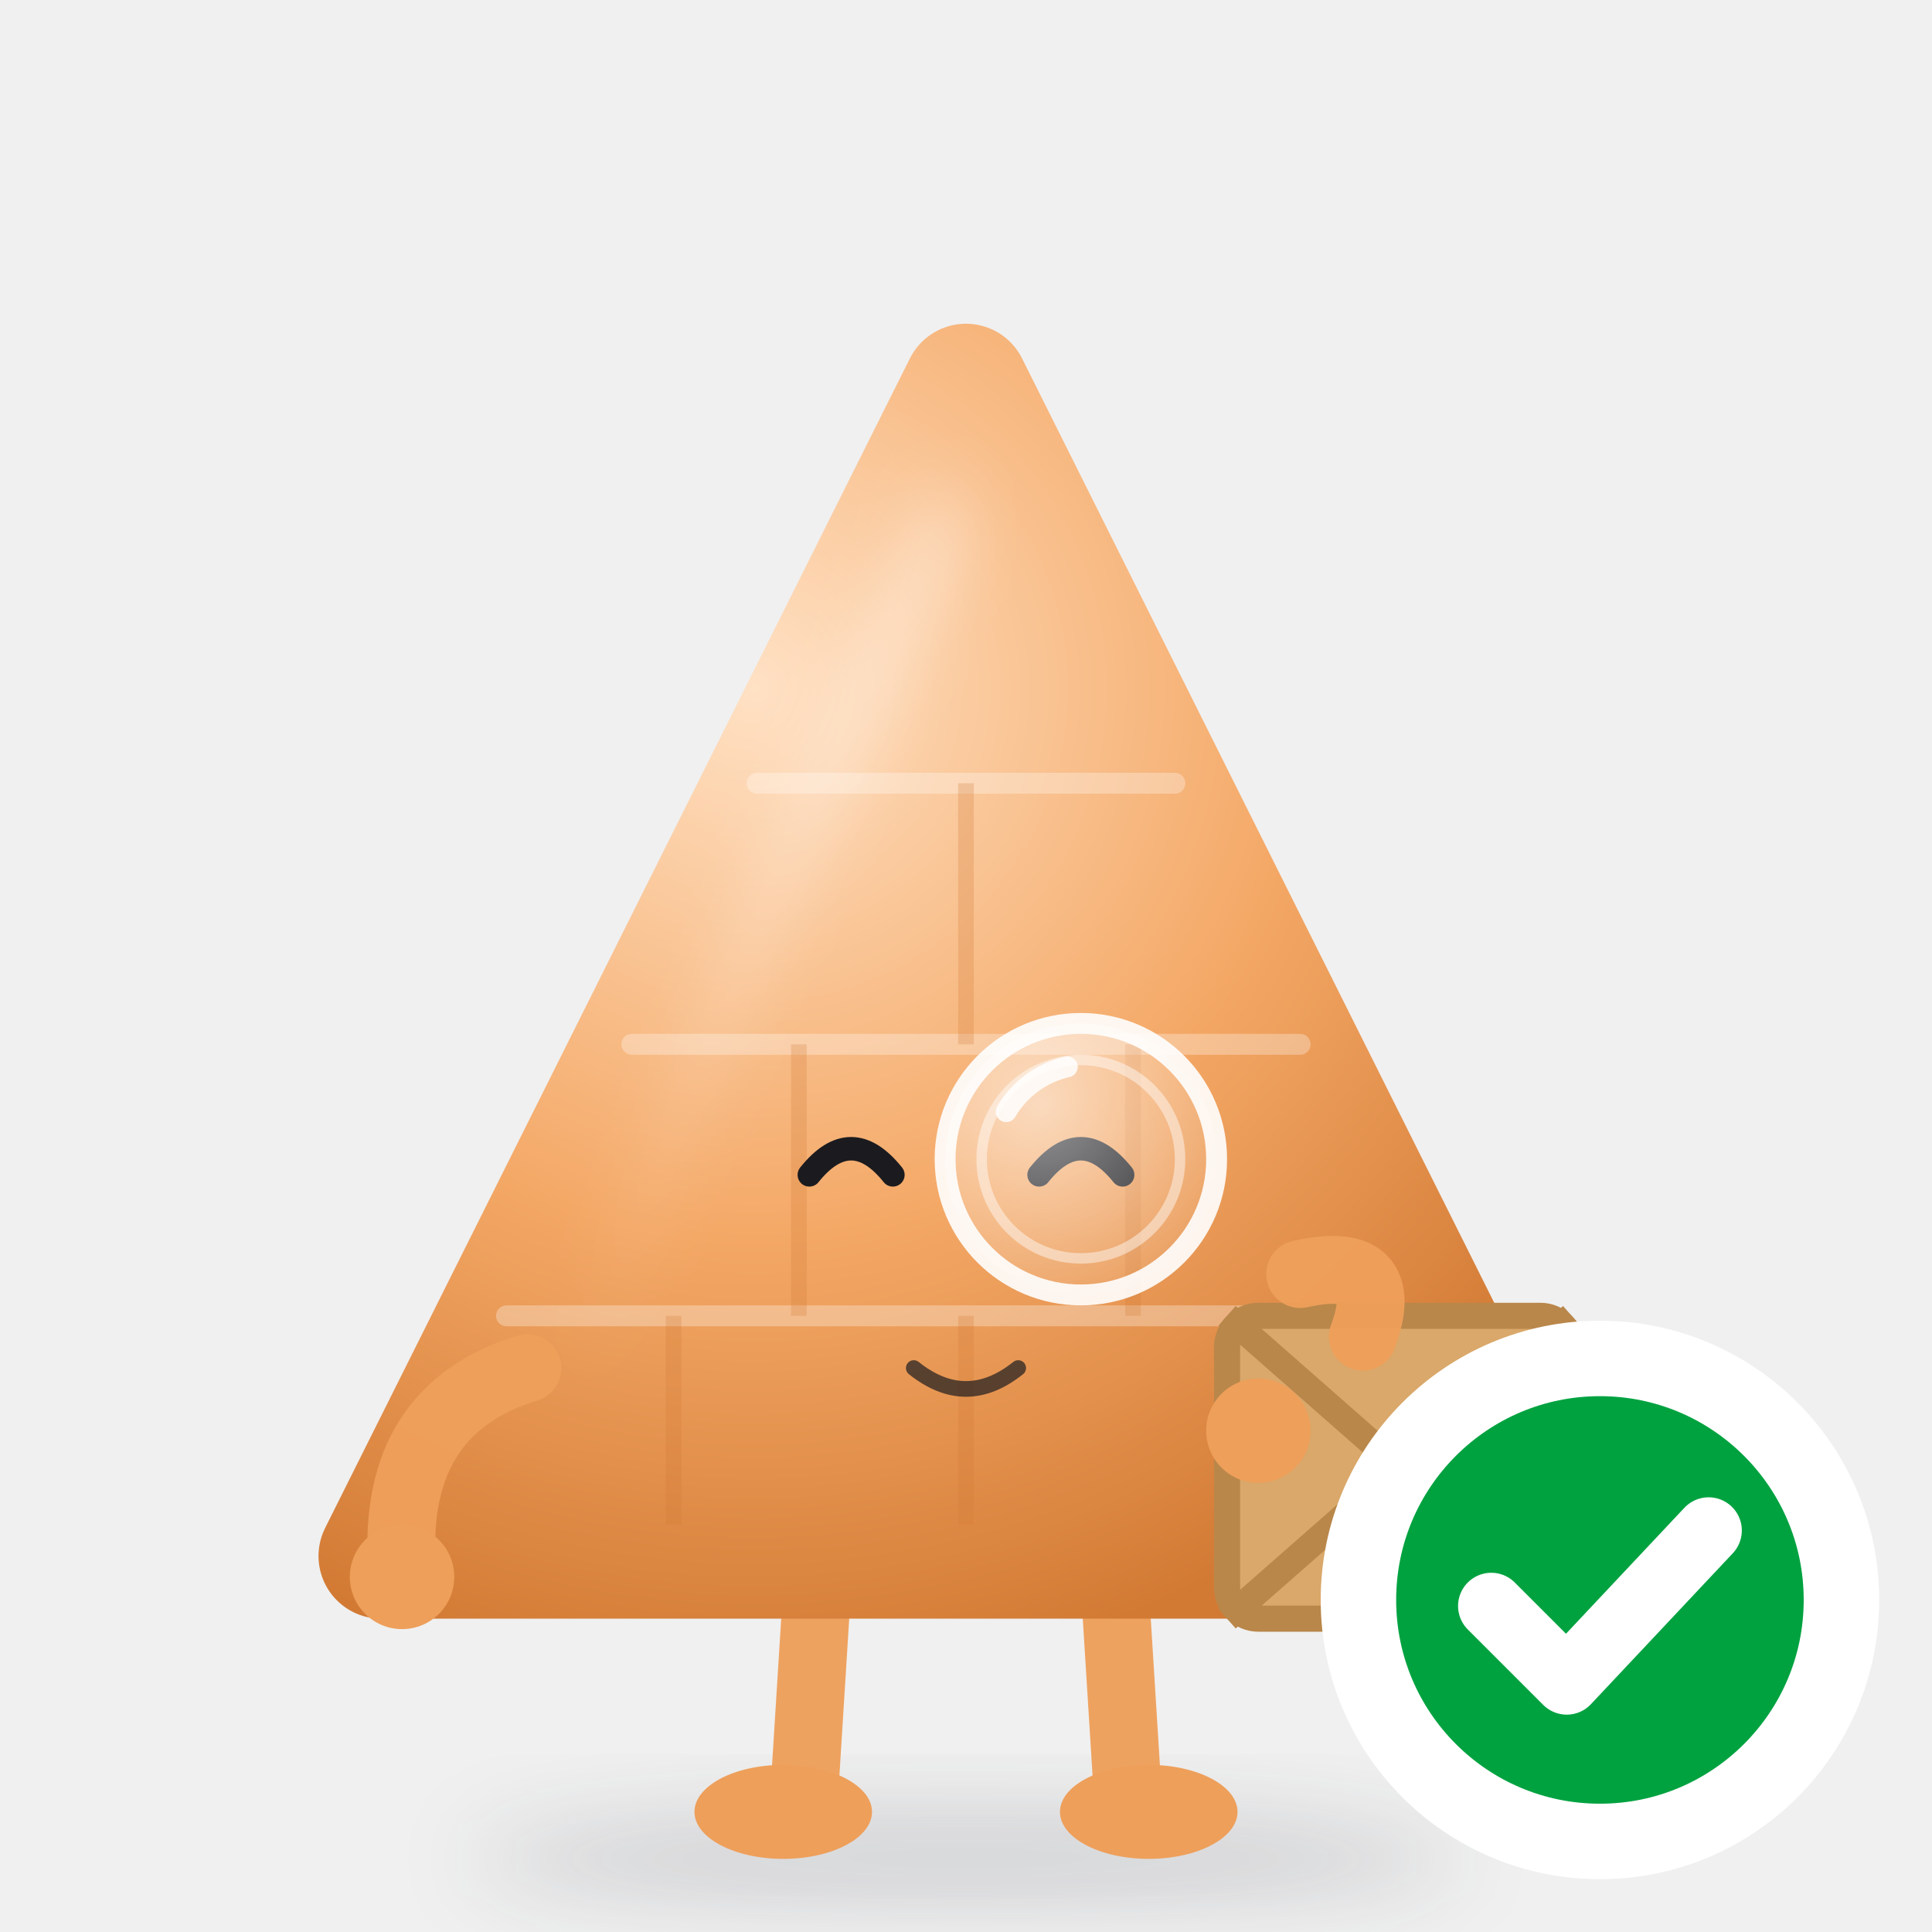
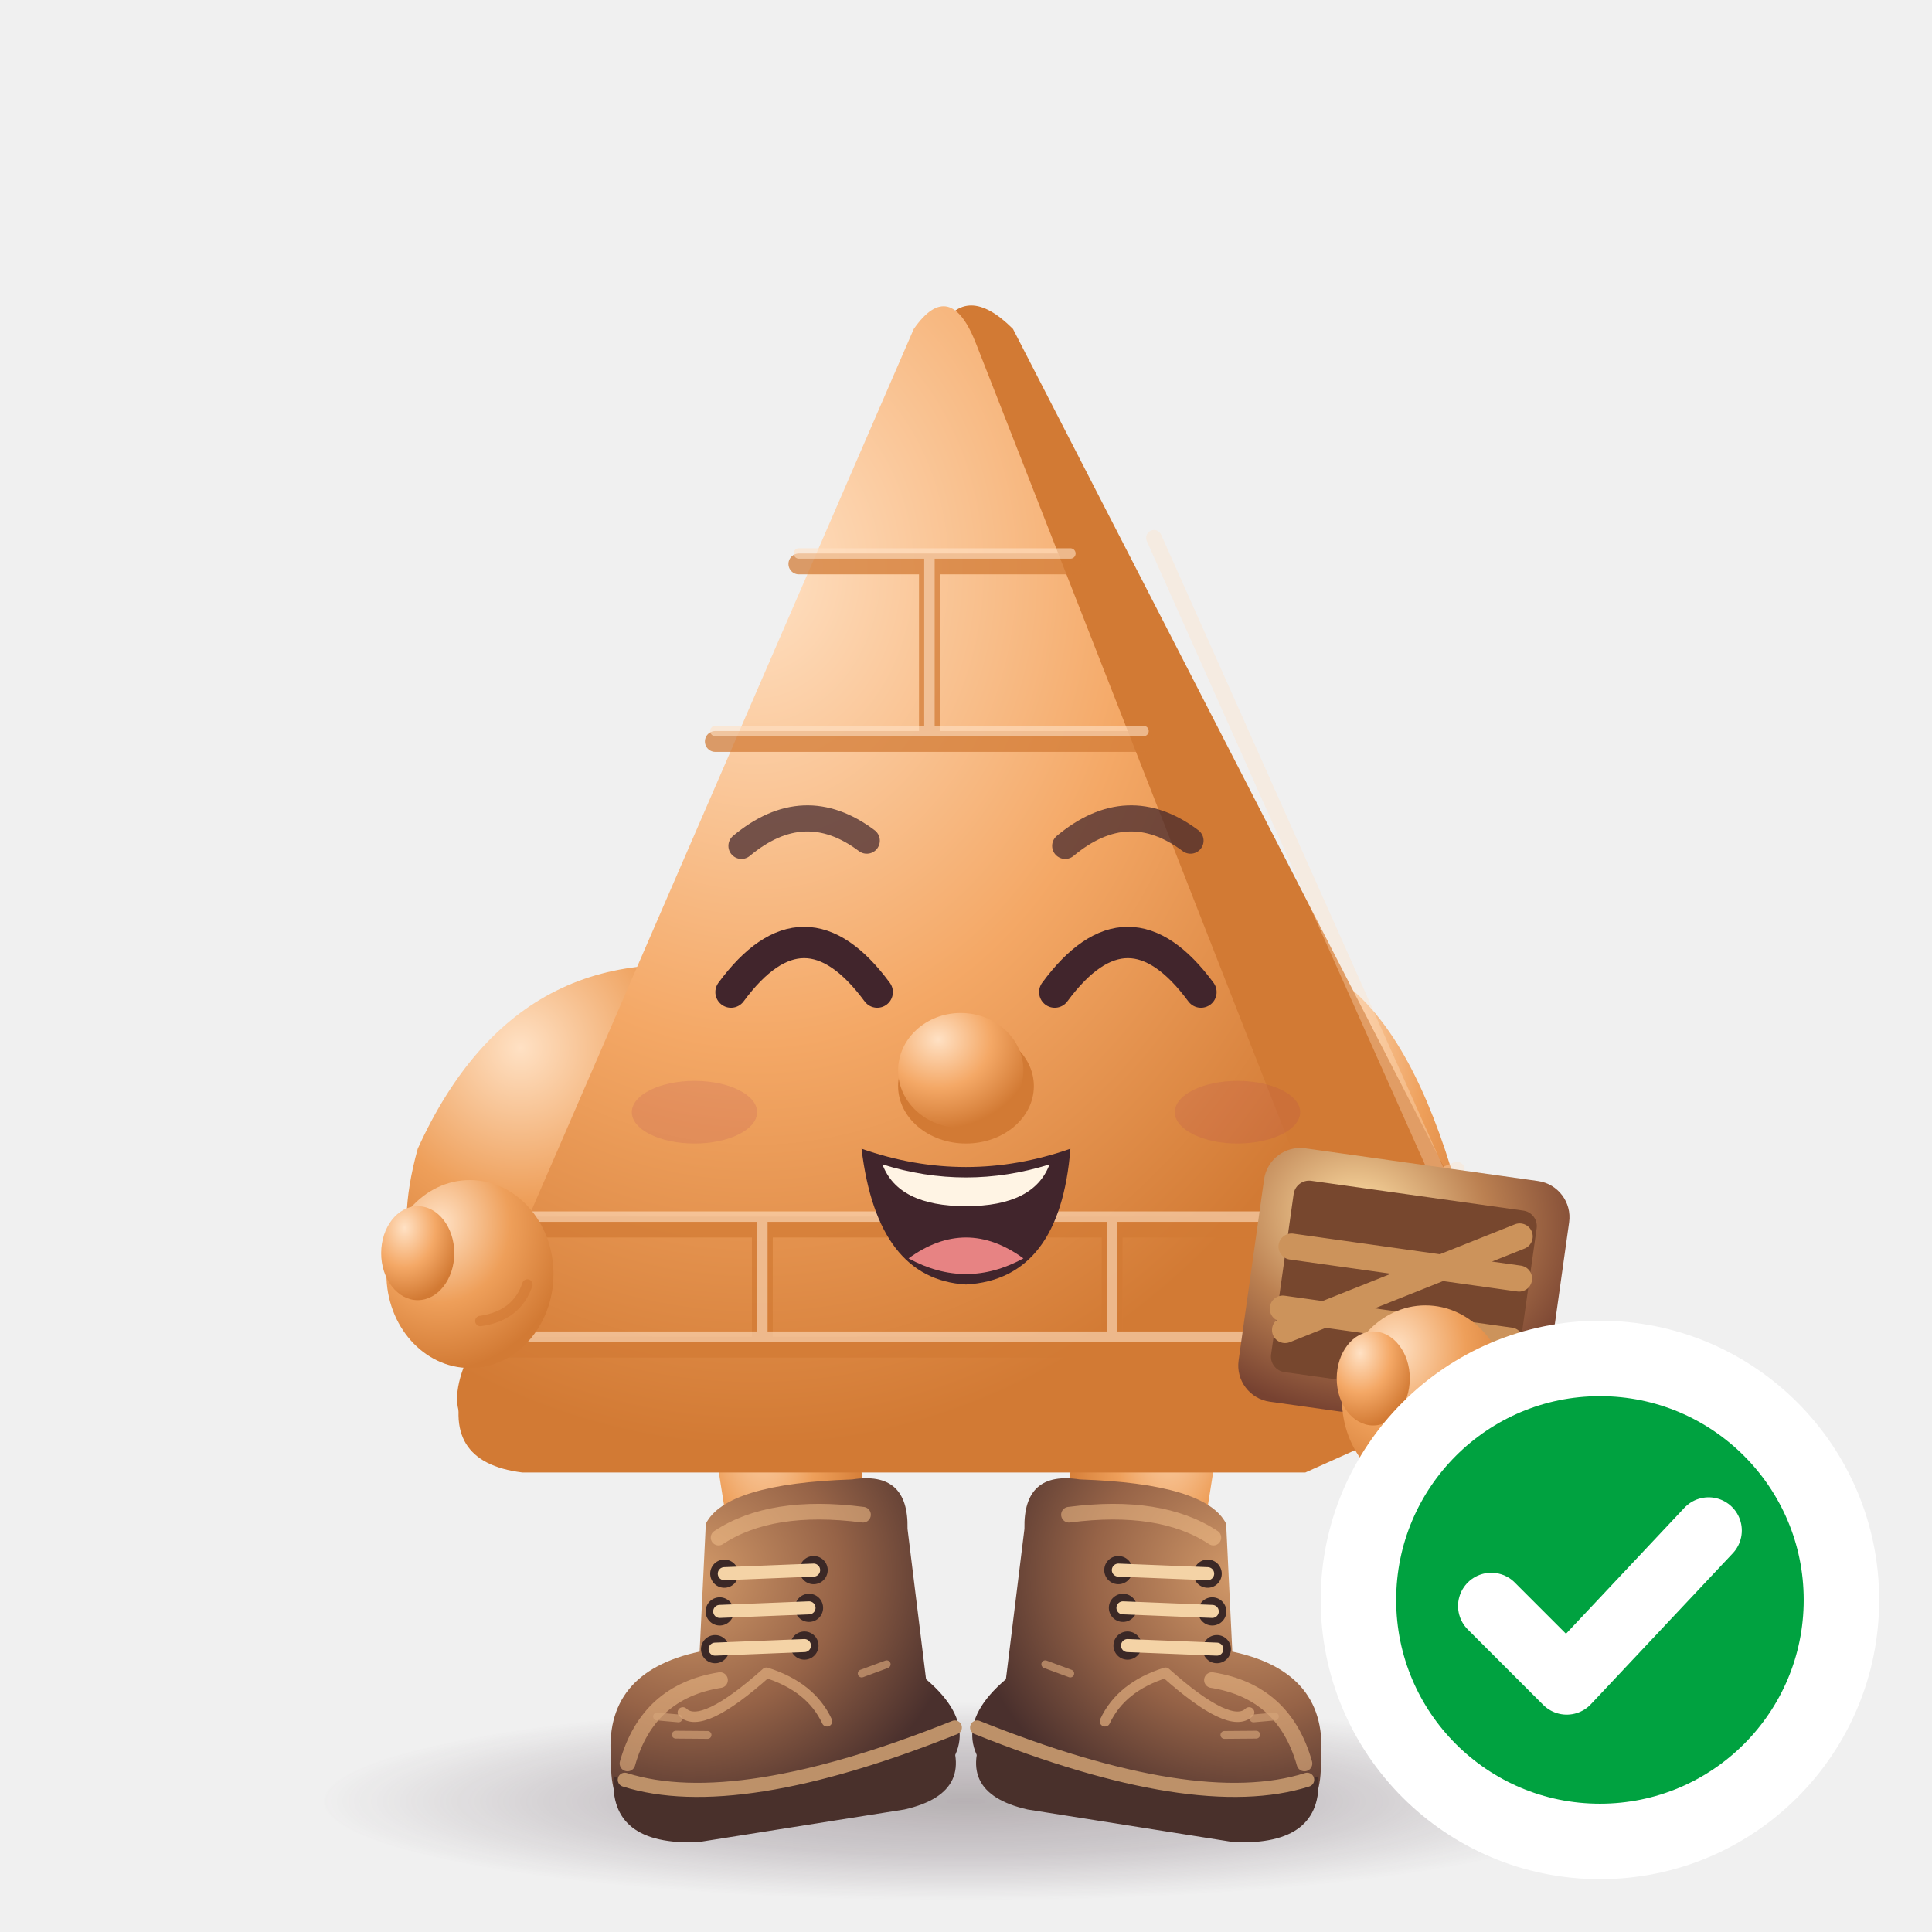
<svg xmlns="http://www.w3.org/2000/svg" viewBox="0 0 64 64" width="160" height="160" role="img" aria-label="Giza, Inventory, done">
  <defs>
-     <radialGradient id="sm-giza-b" cx="32%" cy="26%" r="85%">
+     <radialGradient id="sm-giza-clay" cx="32%" cy="23%" r="78%">
      <stop offset="0" stop-color="#FFE1C4" />
-       <stop offset=".55" stop-color="#F4A866" />
+       <stop offset="0.54" stop-color="#F4A866" />
      <stop offset="1" stop-color="#D27A34" />
    </radialGradient>
-     <radialGradient id="sm-giza-l" cx="35%" cy="30%" r="75%">
-       <stop offset="0" stop-color="#fff" stop-opacity=".55" />
-       <stop offset="1" stop-color="#fff" stop-opacity=".08" />
+     <radialGradient id="sm-giza-arm" cx="32%" cy="23%" r="78%">
+       <stop offset="0" stop-color="#FFE1C4" />
+       <stop offset="0.54" stop-color="#EE9F5A" />
+       <stop offset="1" stop-color="#D27A34" />
    </radialGradient>
-     <filter id="sm-giza-f" x="-20%" y="-20%" width="140%" height="140%">
-       <feGaussianBlur stdDeviation="6" />
-     </filter>
-     <filter id="sm-giza-s" x="-50%" y="-50%" width="200%" height="200%">
-       <feGaussianBlur stdDeviation="8" />
-     </filter>
+     <radialGradient id="sm-giza-recess" cx="32%" cy="23%" r="78%">
+       <stop offset="0" stop-color="#D27A34" />
+       <stop offset="0.54" stop-color="#D27A34" />
+       <stop offset="1" stop-color="#594454" />
+     </radialGradient>
+     <radialGradient id="sm-giza-boot" cx="32%" cy="23%" r="78%">
+       <stop offset="0" stop-color="#d39a69" />
+       <stop offset="0.54" stop-color="#966347" />
+       <stop offset="1" stop-color="#4a302d" />
+     </radialGradient>
+     <radialGradient id="sm-giza-wood" cx="32%" cy="23%" r="78%">
+       <stop offset="0" stop-color="#ffe0a6" />
+       <stop offset="0.54" stop-color="#bb8051" />
+       <stop offset="1" stop-color="#774231" />
+     </radialGradient>
+     <radialGradient id="sm-giza-gold" cx="32%" cy="23%" r="78%">
+       <stop offset="0" stop-color="#fff5bb" />
+       <stop offset="0.54" stop-color="#ebba54" />
+       <stop offset="1" stop-color="#aa612e" />
+     </radialGradient>
+     <radialGradient id="sm-giza-red" cx="32%" cy="23%" r="78%">
+       <stop offset="0" stop-color="#ffb3a4" />
+       <stop offset="0.54" stop-color="#e47065" />
+       <stop offset="1" stop-color="#a53247" />
+     </radialGradient>
+     <radialGradient id="sm-giza-white" cx="32%" cy="23%" r="78%">
+       <stop offset="0" stop-color="#fffef9" />
+       <stop offset="0.54" stop-color="#fff6e8" />
+       <stop offset="1" stop-color="#c9a8a5" />
+     </radialGradient>
+     <radialGradient id="sm-giza-iris" cx="32%" cy="23%" r="78%">
+       <stop offset="0" stop-color="#d9ab73" />
+       <stop offset="0.54" stop-color="#905837" />
+       <stop offset="1" stop-color="#4b2b29" />
+     </radialGradient>
+     <radialGradient id="sm-giza-floor">
+       <stop stop-color="#38252e" stop-opacity=".31" />
+       <stop offset=".55" stop-color="#483442" stop-opacity=".2" />
+       <stop offset="1" stop-color="#483442" stop-opacity="0" />
+     </radialGradient>
  </defs>
  <g transform="scale(0.17297) translate(35 0)">
-     <ellipse cx="150" cy="356" rx="95" ry="10" fill="#1B2430" opacity=".14" filter="url(#sm-giza-s)" />
-     <path d="M122 296 L119 344" fill="none" stroke="#EE9F5A" stroke-width="13" stroke-linecap="round" stroke-linejoin="round" opacity=".96" />
-     <path d="M178 296 L181 344" fill="none" stroke="#EE9F5A" stroke-width="13" stroke-linecap="round" stroke-linejoin="round" opacity=".96" />
-     <ellipse cx="115" cy="347" rx="17" ry="9" fill="#EE9F5A" />
-     <ellipse cx="185" cy="347" rx="17" ry="9" fill="#EE9F5A" />
-     <path d="M150 74 L262 298 L38 298 Z" fill="url(#sm-giza-b)" stroke="url(#sm-giza-b)" stroke-width="24" stroke-linejoin="round" />
-     <path d="M110 150 L190 150 M86 200 L214 200 M62 252 L238 252" fill="none" stroke="#fff" stroke-opacity=".3" stroke-width="4" stroke-linecap="round" stroke-linejoin="round" />
-     <path d="M150 150 v50 M118 200 v52 M182 200 v52 M150 252 v40 M94 252 v40 M206 252 v40" stroke="#D27A34" stroke-opacity=".25" stroke-width="3" />
-     <path d="M146 90 Q112 160 74 270 Q104 190 150 104 Z" fill="#fff" opacity=".42" filter="url(#sm-giza-f)" />
-     <g>
-       <path d="M120 225 Q128 215 136 225" fill="none" stroke="#1B1B1F" stroke-width="4.5" stroke-linecap="round" />
-       <path d="M164 225 Q172 215 180 225" fill="none" stroke="#1B1B1F" stroke-width="4.5" stroke-linecap="round" />
+     <ellipse cx="150" cy="345" rx="123" ry="19" fill="url(#sm-giza-floor)" />
+     <g transform="translate(119 302) rotate(-9) scale(1 1)">
+       <rect x="-13" y="-53" width="27" height="71" rx="13" fill="url(#sm-giza-arm)" />
+       <path d="M-17-13Q-12-20 12-17Q23-17 21-6L20 23Q32 37 14 45H-27Q-45 44-42 29Q-41 12-22 11Z" fill="url(#sm-giza-boot)" />
+       <path d="M-42 32Q-24 42 22 32Q27 46 12 47H-28Q-45 45-42 32Z" fill="#49302b" />
+       <path d="M-40 33Q-20 43 24 33" fill="none" stroke="#bd9169" stroke-width="2.7" stroke-linecap="round" stroke-linejoin="round" />
+       <path d="M-39 30Q-33 17-19 17M-15-10Q-4-15 13-10" fill="none" stroke="#f1bd89" stroke-width="3" opacity="0.55" stroke-linecap="round" stroke-linejoin="round" />
+       <ellipse cx="-15" cy="-3" rx="2.7" ry="2.7" fill="#3b2826" />
+       <ellipse cx="2" cy="-1" rx="2.7" ry="2.7" fill="#3b2826" />
+       <path d="M-15 -3l17 2" fill="none" stroke="#f4d3a6" stroke-width="2.5" stroke-linecap="round" stroke-linejoin="round" />
+       <ellipse cx="-17" cy="4" rx="2.7" ry="2.7" fill="#3b2826" />
+       <ellipse cx="0" cy="6" rx="2.7" ry="2.7" fill="#3b2826" />
+       <path d="M-17 4l17 2" fill="none" stroke="#f4d3a6" stroke-width="2.5" stroke-linecap="round" stroke-linejoin="round" />
+       <ellipse cx="-19" cy="11" rx="2.7" ry="2.7" fill="#3b2826" />
+       <ellipse cx="-2" cy="13" rx="2.7" ry="2.7" fill="#3b2826" />
+       <path d="M-19 11l17 2" fill="none" stroke="#f4d3a6" stroke-width="2.5" stroke-linecap="round" stroke-linejoin="round" />
+       <path d="M-10 17q-14 9-17 5M-10 17q8 4 10 11" fill="none" stroke="#dfad7d" stroke-width="2" opacity="0.7" stroke-linecap="round" stroke-linejoin="round" />
+       <path d="M-29 26l6 1m-9-5l4 1m36-3l5-1" fill="none" stroke="#d5a47a" stroke-width="1.5" opacity="0.65" stroke-linecap="round" stroke-linejoin="round" />
    </g>
-     <circle cx="172" cy="222" r="26" fill="url(#sm-giza-l)" stroke="#fff" stroke-opacity=".9" stroke-width="4" />
-     <circle cx="172" cy="222" r="19" fill="none" stroke="#fff" stroke-opacity=".45" stroke-width="2" />
-     <path d="M157.7 212.9 A18.2 18.2 0 0 1 169.4 204.32" fill="none" stroke="#fff" stroke-width="4" stroke-linecap="round" opacity=".85" />
-     <path d="M140 262 Q150 270 160 262" fill="none" stroke="#1B1B1F" stroke-width="3" stroke-linecap="round" opacity=".7" />
-     <path d="M66 262 Q40 270 42 300" fill="none" stroke="#EE9F5A" stroke-width="13" stroke-linecap="round" stroke-linejoin="round" opacity=".96" />
-     <circle cx="42" cy="302" r="10" fill="#EE9F5A" />
-     <rect x="200" y="252" width="66" height="58" rx="6" fill="#D9A86A" />
-     <path d="M200 252 L266 310 M266 252 L200 310" stroke="#B9874A" stroke-width="5" />
-     <rect x="200" y="252" width="66" height="58" rx="6" fill="none" stroke="#B9874A" stroke-width="5" />
-     <path d="M226 256 Q232 240 214 244" fill="none" stroke="#EE9F5A" stroke-width="13" stroke-linecap="round" stroke-linejoin="round" opacity=".96" />
-     <circle cx="206" cy="274" r="10" fill="#EE9F5A" />
-     <circle cx="262" cy="270" r="10" fill="#EE9F5A" />
+     <g transform="translate(181 302) rotate(9) scale(-1 1)">
+       <rect x="-13" y="-53" width="27" height="71" rx="13" fill="url(#sm-giza-arm)" />
+       <path d="M-17-13Q-12-20 12-17Q23-17 21-6L20 23Q32 37 14 45H-27Q-45 44-42 29Q-41 12-22 11Z" fill="url(#sm-giza-boot)" />
+       <path d="M-42 32Q-24 42 22 32Q27 46 12 47H-28Q-45 45-42 32Z" fill="#49302b" />
+       <path d="M-40 33Q-20 43 24 33" fill="none" stroke="#bd9169" stroke-width="2.7" stroke-linecap="round" stroke-linejoin="round" />
+       <path d="M-39 30Q-33 17-19 17M-15-10Q-4-15 13-10" fill="none" stroke="#f1bd89" stroke-width="3" opacity="0.55" stroke-linecap="round" stroke-linejoin="round" />
+       <ellipse cx="-15" cy="-3" rx="2.7" ry="2.7" fill="#3b2826" />
+       <ellipse cx="2" cy="-1" rx="2.7" ry="2.7" fill="#3b2826" />
+       <path d="M-15 -3l17 2" fill="none" stroke="#f4d3a6" stroke-width="2.5" stroke-linecap="round" stroke-linejoin="round" />
+       <ellipse cx="-17" cy="4" rx="2.7" ry="2.7" fill="#3b2826" />
+       <ellipse cx="0" cy="6" rx="2.7" ry="2.7" fill="#3b2826" />
+       <path d="M-17 4l17 2" fill="none" stroke="#f4d3a6" stroke-width="2.5" stroke-linecap="round" stroke-linejoin="round" />
+       <ellipse cx="-19" cy="11" rx="2.7" ry="2.7" fill="#3b2826" />
+       <ellipse cx="-2" cy="13" rx="2.7" ry="2.7" fill="#3b2826" />
+       <path d="M-19 11l17 2" fill="none" stroke="#f4d3a6" stroke-width="2.5" stroke-linecap="round" stroke-linejoin="round" />
+       <path d="M-10 17q-14 9-17 5M-10 17q8 4 10 11" fill="none" stroke="#dfad7d" stroke-width="2" opacity="0.7" stroke-linecap="round" stroke-linejoin="round" />
+       <path d="M-29 26l6 1m-9-5l4 1m36-3l5-1" fill="none" stroke="#d5a47a" stroke-width="1.5" opacity="0.65" stroke-linecap="round" stroke-linejoin="round" />
+     </g>
+     <path d="M111 187Q65 176 45 220Q37 249 59 254Q76 247 76 225L110 211Z" fill="url(#sm-giza-arm)" />
+     <path d="M207 183Q238 183 250 255L232 270Q219 209 204 222Z" fill="url(#sm-giza-arm)" />
+     <path d="M145 63Q150 54 159 63L250 240Q261 258 244 269L215 282H65Q49 280 54 264Z" fill="#D27A34" />
+     <path d="M140 63Q147 53 152 66L228 260Q235 275 218 276H65Q47 276 55 259Z" fill="url(#sm-giza-clay)" />
+     <path d="M118 108H170M102 142H184M67 235H218M57 258H227M143 108V141M111 236V257M178 236V257" fill="none" stroke="#D27A34" stroke-width="4" opacity="0.73" stroke-linecap="round" stroke-linejoin="round" />
+     <g transform="translate(0 -2)">
+       <path d="M118 108H170M102 142H184M67 235H218M57 258H227M143 108V141M111 236V257M178 236V257" fill="none" stroke="#FFE1C4" stroke-width="2" opacity="0.6" stroke-linecap="round" stroke-linejoin="round" />
+     </g>
+     <path d="M186 103L248 242M220 234L244 224M227 255L253 244" fill="none" stroke="#FFE1C4" stroke-width="3" opacity="0.34" stroke-linecap="round" stroke-linejoin="round" />
+     <ellipse cx="55" cy="244" rx="16" ry="18" fill="url(#sm-giza-arm)" />
+     <ellipse cx="45" cy="240" rx="7" ry="9" fill="url(#sm-giza-clay)" />
+     <path d="M57 253q7 -1 9 -7" fill="none" stroke="#D27A34" stroke-width="2" opacity="0.65" stroke-linecap="round" stroke-linejoin="round" />
+     <g transform="translate(150 190)">
+       <ellipse cx="-52" cy="23" rx="12" ry="6" fill="#a63655" opacity=".15" />
+       <ellipse cx="52" cy="23" rx="12" ry="6" fill="#a63655" opacity=".15" />
+       <g>
+         <g transform="translate(-31 0)">
+           <path d="M-12 -28Q0 -38 12 -29" fill="none" stroke="#41252C" stroke-width="5" opacity="0.72" stroke-linecap="round" stroke-linejoin="round" />
+           <path d="M-14 0Q0 -19 14 0" fill="none" stroke="#41252C" stroke-width="6" stroke-linecap="round" stroke-linejoin="round" />
+         </g>
+         <g transform="translate(31 0)">
+           <path d="M-12 -28Q0 -38 12 -29" fill="none" stroke="#41252C" stroke-width="5" opacity="0.72" stroke-linecap="round" stroke-linejoin="round" />
+           <path d="M-14 0Q0 -19 14 0" fill="none" stroke="#41252C" stroke-width="6" stroke-linecap="round" stroke-linejoin="round" />
+         </g>
+       </g>
+       <ellipse cx="0" cy="18" rx="13" ry="11" fill="#D27A34" />
+       <ellipse cx="-1" cy="15" rx="12" ry="11" fill="url(#sm-giza-clay)" />
+       <path d="M-20 30Q0 37 20 30Q18 55 0 56Q-17 55-20 30Z" fill="#41252C" />
+       <path d="M-16 33Q0 38 16 33Q13 41 0 41Q-13 41-16 33Z" fill="#fff4e4" />
+       <path d="M-11 51Q0 43 11 51Q0 57-11 51Z" fill="#e78383" />
+     </g>
+     <g transform="rotate(8 235 250)">
+       <rect x="204" y="223" width="59" height="49" rx="7" fill="url(#sm-giza-wood)" />
+       <rect x="210" y="229" width="47" height="37" rx="3" fill="#77472e" />
+       <path d="M212 258L254 234M211 242H255M211 254H255" fill="none" stroke="#cc935b" stroke-width="5" stroke-linecap="round" stroke-linejoin="round" />
+     </g>
+     <ellipse cx="238" cy="268" rx="16" ry="18" fill="url(#sm-giza-arm)" />
+     <ellipse cx="228" cy="264" rx="7" ry="9" fill="url(#sm-giza-clay)" />
+     <path d="M240 277q7 -1 9 -7" fill="none" stroke="#D27A34" stroke-width="2" opacity="0.65" stroke-linecap="round" stroke-linejoin="round" />
  </g>
  <circle cx="53" cy="53" r="8" fill="#00a240" stroke="#fff" stroke-width="2.5" />
  <path d="M49.4 53.2 l2.5 2.5 l4.7 -5" fill="none" stroke="#fff" stroke-width="2.2" stroke-linecap="round" stroke-linejoin="round" />
</svg>
